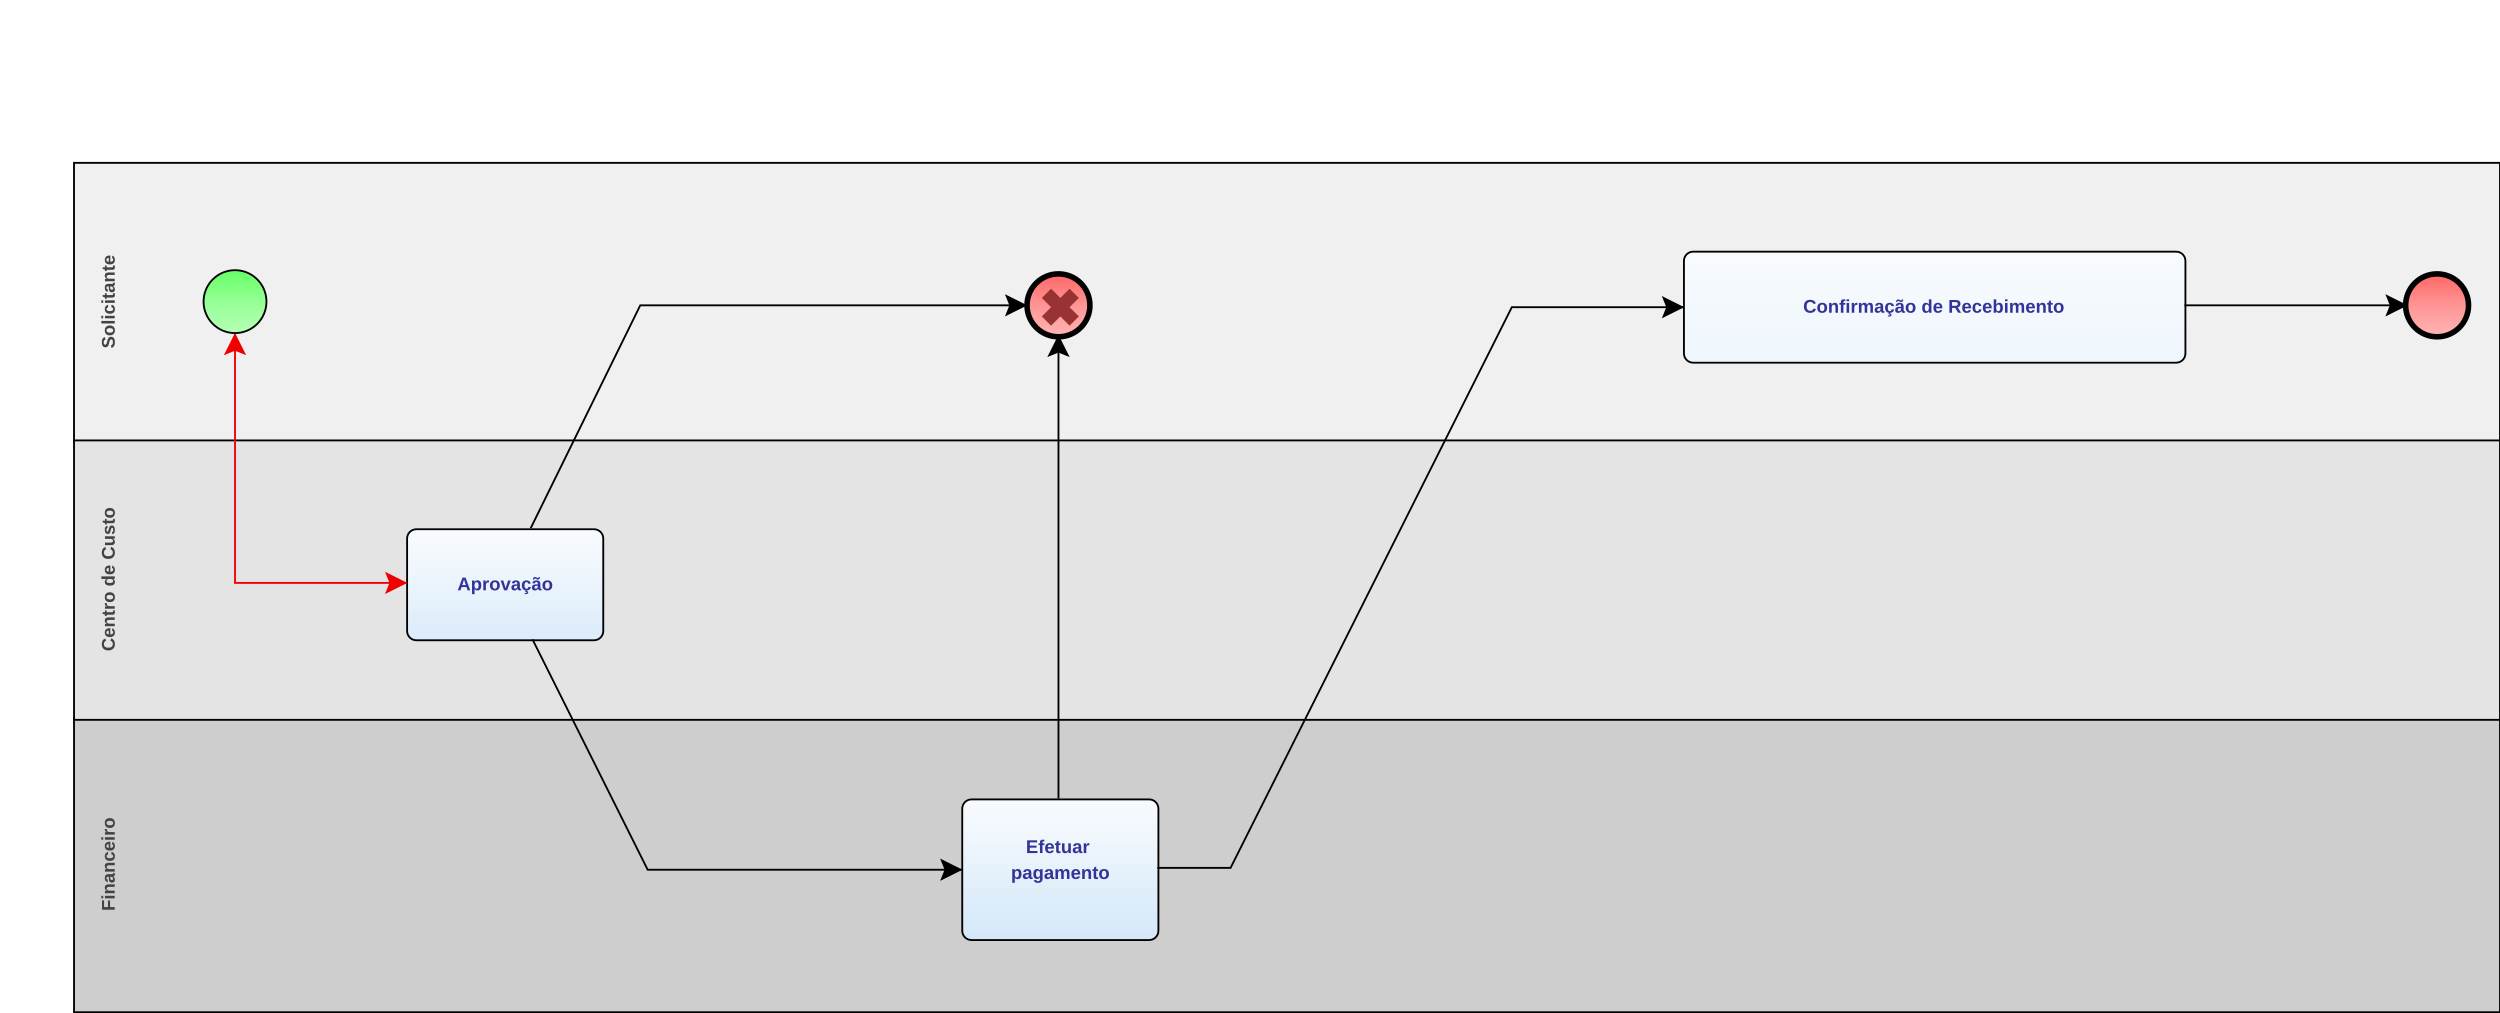
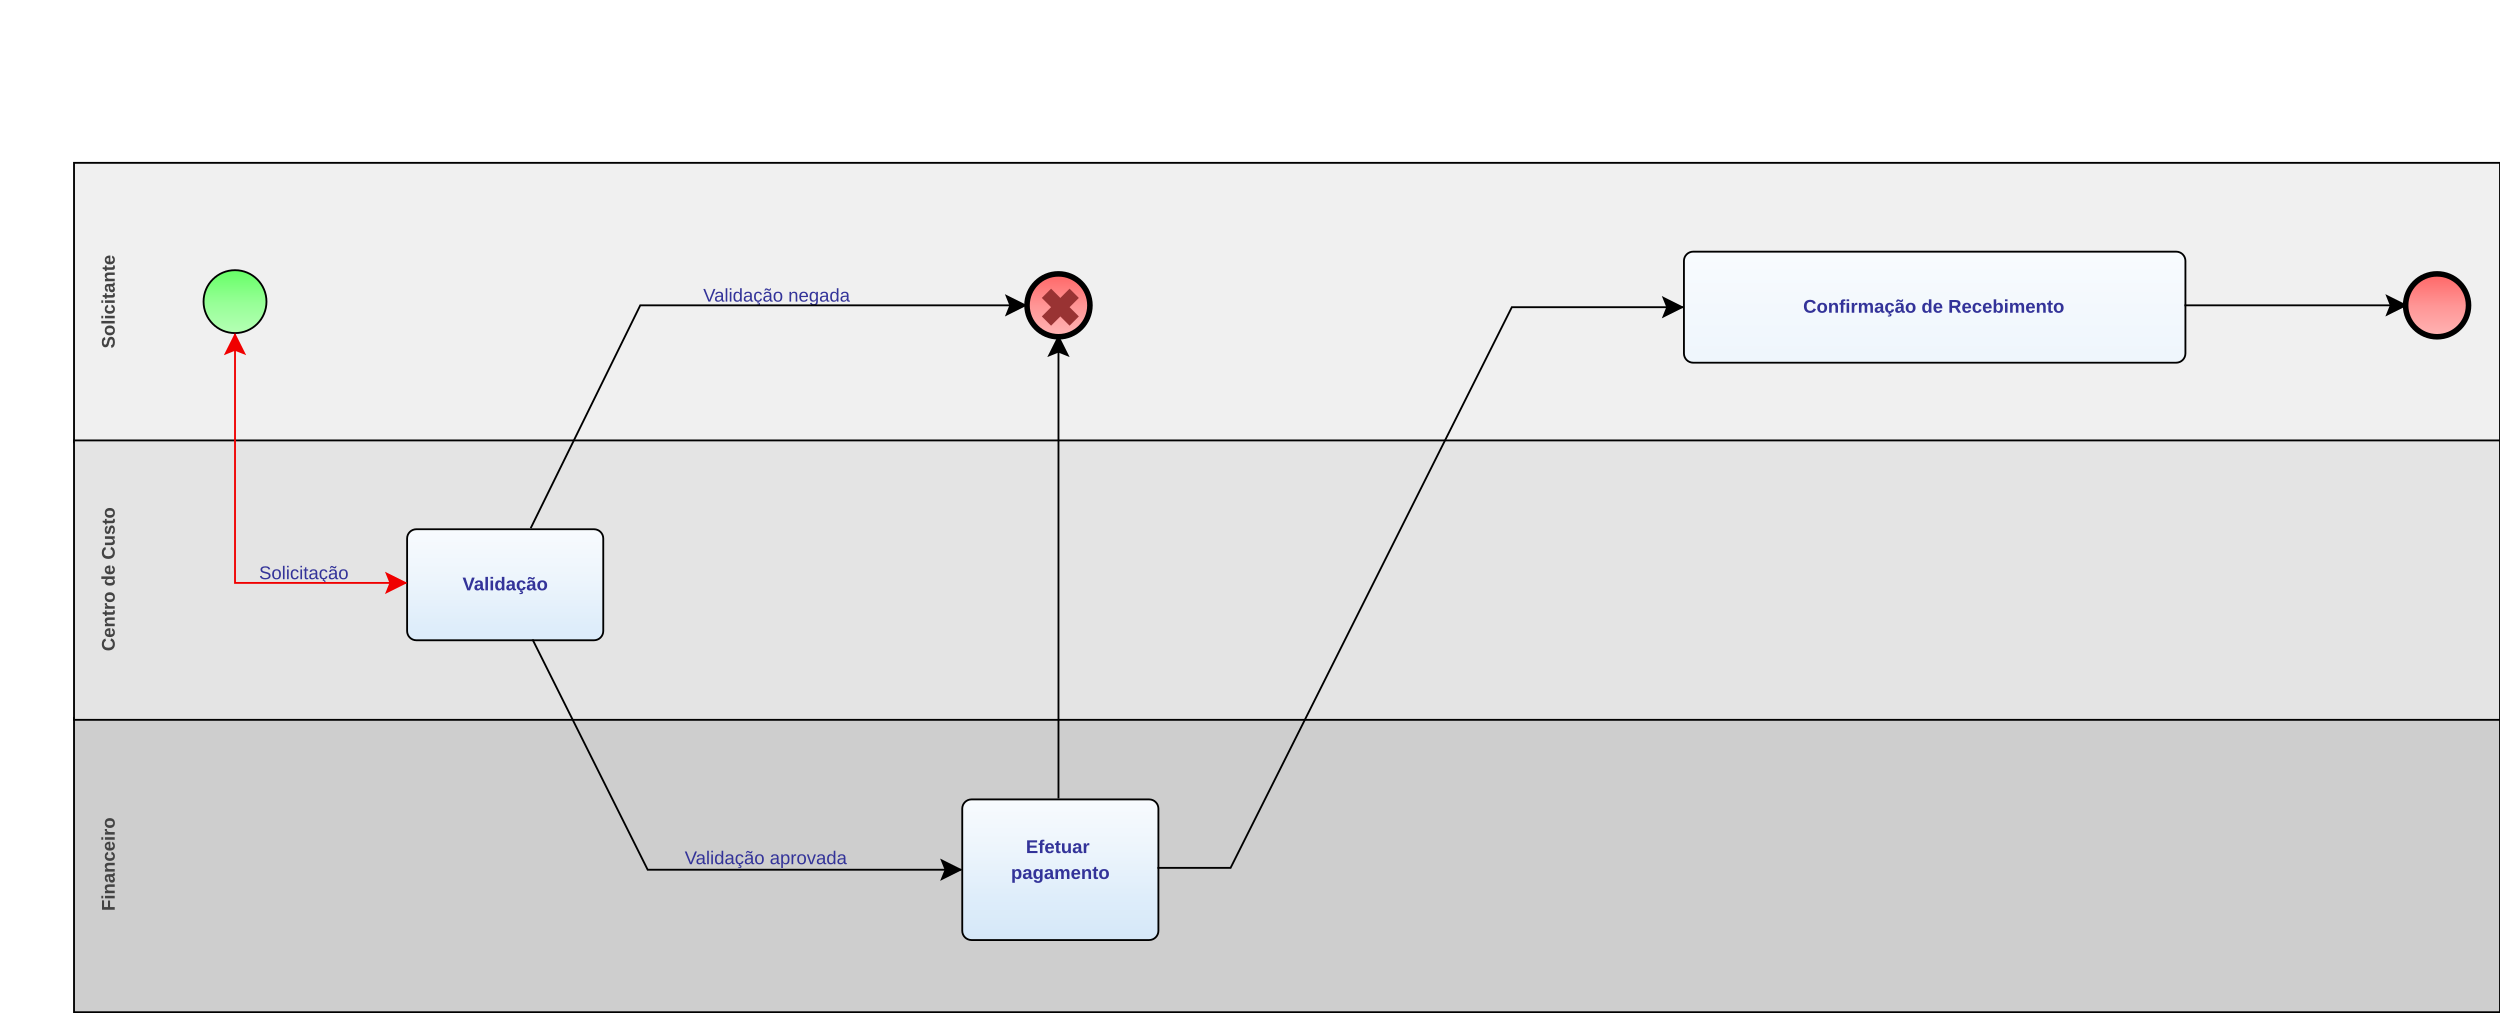
<svg xmlns="http://www.w3.org/2000/svg" xmlns:xlink="http://www.w3.org/1999/xlink" style="stroke-dasharray:none; shape-rendering:auto; font-family:'Arial'; text-rendering:auto; fill-opacity:1; color-interpolation:auto; color-rendering:auto; font-size:12; fill:black; stroke:black; image-rendering:auto; stroke-miterlimit:10; stroke-linecap:square; stroke-linejoin:miter; font-style:normal; stroke-width:1; stroke-dashoffset:0; font-weight:normal; stroke-opacity:1;" contentScriptType="text/ecmascript" preserveAspectRatio="xMidYMid meet" zoomAndPan="magnify" version="1.0" contentStyleType="text/css" xml:xlink="http://www.w3.org/1999/xlink" width="1351" height="547">
  <rect x="40" y="88" width="1311" height="151" ry="0" rx="0" style="stroke:#000000; fill:#F0F0F0" />
  <g componentSequence="16">
    <text x="-163" y="48" transform="rotate(270)" text-anchor="middle" style="font-weight:bold;font-size:10px;stroke:none; fill:#434343">
      <tspan dy="14" x="-163">Solicitante</tspan>
    </text>
  </g>
  <rect x="40" y="388" width="1311" height="159" ry="0" rx="0" style="stroke:#000000; fill:#CECECE" />
  <g componentSequence="18">
    <text x="-467" y="48" transform="rotate(270)" text-anchor="middle" style="font-weight:bold;font-size:10px;stroke:none; fill:#434343">
      <tspan dy="14" x="-467">Financeiro</tspan>
    </text>
  </g>
  <rect x="40" y="238" width="1311" height="151" ry="0" rx="0" style="stroke:#000000; fill:#E4E4E4" />
  <g componentSequence="17">
    <text x="-313" y="48" transform="rotate(270)" text-anchor="middle" style="font-weight:bold;font-size:10px;stroke:none; fill:#434343">
      <tspan dy="14" x="-313">Centro de Custo</tspan>
    </text>
  </g>
  <g sequence="1">
-     <ellipse cx="127" cy="163" rx="17" ry="17" stroke-width="1" style="fill:url(#linearGradient66FF6696FF96B6FFB6_1316926909);" stroke="336633" />
+     <ellipse cx="127" cy="163" rx="17" ry="17" stroke-width="1" style="fill:url(#linearGradient66FF6696FF96B6FFB6_2083992996);" stroke="336633" />
  </g>
  <g sequence="2">
-     <rect x="220" y="286" width="106" height="60" ry="5" rx="5" style="fill:url(#linearGradientF8FBFEEDF5FCDEEDFAD4E7F8E2E5E9_1085882882);" stroke="191970" />
+     <rect x="220" y="286" width="106" height="60" ry="5" rx="5" style="fill:url(#linearGradientF8FBFEEDF5FCDEEDFAD4E7F8E2E5E9_1928381522);" stroke="191970" />
  </g>
  <g componentSequence="2">
    <text x="273" y="305" text-anchor="middle" style="font-weight:bold;font-size:10px;stroke:none; fill:#333399">
-       <tspan dy="14" x="273">Aprovação</tspan>
+       <tspan dy="14" x="273">Validação</tspan>
    </text>
  </g>
  <g sequence="3">
-     <rect x="520" y="432" width="106" height="76" ry="5" rx="5" style="fill:url(#linearGradientF8FBFEEDF5FCDEEDFAD4E7F8E2E5E9_1149689549);" stroke="191970" />
+     <rect x="520" y="432" width="106" height="76" ry="5" rx="5" style="fill:url(#linearGradientF8FBFEEDF5FCDEEDFAD4E7F8E2E5E9_1993301716);" stroke="191970" />
  </g>
  <g componentSequence="3">
    <text x="573" y="447" text-anchor="middle" style="font-weight:bold;font-size:10px;stroke:none; fill:#333399">
      <tspan dy="14" x="573">Efetuar</tspan>
      <tspan dy="14" x="573">pagamento</tspan>
    </text>
  </g>
  <g sequence="9">
-     <ellipse cx="572" cy="165" rx="17" ry="17" stroke-width="3" style="fill:url(#linearGradientFF6666FF9696FFB6B6_25446457);" stroke="993333" />
+     <ellipse cx="572" cy="165" rx="17" ry="17" stroke-width="3" style="fill:url(#linearGradientFF6666FF9696FFB6B6_869125737);" stroke="993333" />
  </g>
  <g sequence="9">
    <polygon points=" 563 161 568 156 573 161 578 156 583 161 578 166 583 171 578 176 573 171 568 176 563 171 568 166" style="stroke:none; fill:#993333" />
  </g>
  <g sequence="14">
-     <ellipse cx="1317" cy="165" rx="17" ry="17" stroke-width="3" style="fill:url(#linearGradientFF6666FF9696FFB6B6_988600041);" stroke="993333" />
+     <ellipse cx="1317" cy="165" rx="17" ry="17" stroke-width="3" style="fill:url(#linearGradientFF6666FF9696FFB6B6_1989302177);" stroke="993333" />
  </g>
  <g sequence="20">
-     <rect x="910" y="136" width="271" height="60" ry="5" rx="5" style="fill:url(#linearGradientF8FBFEEDF5FCDEEDFAD4E7F8E2E5E9_810494692);" stroke="191970" />
+     <rect x="910" y="136" width="271" height="60" ry="5" rx="5" style="fill:url(#linearGradientF8FBFEEDF5FCDEEDFAD4E7F8E2E5E9_37019509);" stroke="191970" />
  </g>
  <g componentSequence="20">
    <text x="1045" y="155" text-anchor="middle" style="font-weight:bold;font-size:10px;stroke:none; fill:#333399">
      <tspan dy="14" x="1045">Confirmação de Recebimento</tspan>
    </text>
  </g>
  <g componentSequence="5">
-     <text x="137" y="294" style="font-size:10px;font-weight:none;stroke:none; fill:#333399" text-anchor="left" />
+     <text x="140" y="299" style="font-size:10px;font-weight:none;stroke:none; fill:#333399" text-anchor="left">
+       <tspan dy="14" x="140">Solicitação</tspan>
+     </text>
  </g>
  <g componentSequence="6">
-     <text x="375" y="470" style="font-size:10px;font-weight:none;stroke:none; fill:#333399" text-anchor="left" />
+     <text x="370" y="453" style="font-size:10px;font-weight:none;stroke:none; fill:#333399" text-anchor="left">
+       <tspan dy="14" x="370">Validação aprovada</tspan>
+     </text>
  </g>
  <g componentSequence="12">
-     <text x="393" y="165" style="font-size:10px;font-weight:none;stroke:none; fill:#333399" text-anchor="left" />
+     <text x="380" y="149" style="font-size:10px;font-weight:none;stroke:none; fill:#333399" text-anchor="left">
+       <tspan dy="14" x="380">Validação negada</tspan>
+     </text>
  </g>
  <g componentSequence="13">
-     <text x="582" y="307" style="font-size:10px;font-weight:none;stroke:none; fill:#333399" text-anchor="left" />
+     <text x="510" y="299" style="font-size:10px;font-weight:none;stroke:none; fill:#333399" text-anchor="left" />
  </g>
  <g componentSequence="15">
    <text x="1250" y="165" style="font-size:10px;font-weight:none;stroke:none; fill:#333399" text-anchor="left" />
  </g>
  <g componentSequence="19">
    <text x="763" y="294" style="font-size:10px;font-weight:none;stroke:none; fill:#333399" text-anchor="left" />
  </g>
  <path style="fill:none; stroke:#F00000;stroke-width:1" d="M127.0 181.0 L127.0 315.0 L219.0 315.0" />
  <polygon style="fill:#F00000; stroke:#F00000;" points=" 209 310 219 315 209 320 211 315" />
  <polygon style="fill:#F00000; stroke:#F00000;" points=" 122 191 127 181 132 191 127 189" />
  <path style="fill:none; stroke:#000000;stroke-width:1" d="M288.0 346.0 L350.0 470.0 L519.0 470.0" />
  <polygon style="fill:#000000; stroke:#000000;" points=" 509 465 519 470 509 475 511 470" />
  <path style="fill:none; stroke:#000000;stroke-width:1" d="M287.0 285.0 L346.0 165.0 L554.0 165.0" />
  <polygon style="fill:#000000; stroke:#000000;" points=" 544 160 554 165 544 170 546 165" />
  <path style="fill:none; stroke:#000000;stroke-width:1" d="M572.0 431.0 L572.0 182.0" />
  <polygon style="fill:#000000; stroke:#000000;" points=" 567 192 572 182 577 192 572 190" />
  <path style="fill:none; stroke:#000000;stroke-width:1" d="M1181.0 165.0 L1300.0 165.0" />
  <polygon style="fill:#000000; stroke:#000000;" points=" 1290 160 1300 165 1290 170 1292 165" />
  <path style="fill:none; stroke:#000000;stroke-width:1" d="M626.0 469.0 L665.0 469.0 L817.0 166.0 L909.0 166.0" />
  <polygon style="fill:#000000; stroke:#000000;" points=" 899 161 909 166 899 171 901 166" />
  <defs>
-     <linearGradient xlink:href="#linearGradient66FF6696FF96B6FFB6" id="linearGradient66FF6696FF96B6FFB6_1316926909" x1="0" y1="146.0" x2="0" y2="181.0" gradientUnits="userSpaceOnUse" xlink:type="simple" xlink:actuate="onLoad" xlink:show="other" />
+     <linearGradient xlink:href="#linearGradient66FF6696FF96B6FFB6" id="linearGradient66FF6696FF96B6FFB6_2083992996" x1="0" y1="146.0" x2="0" y2="181.0" gradientUnits="userSpaceOnUse" xlink:type="simple" xlink:actuate="onLoad" xlink:show="other" />
    <linearGradient id="linearGradient66FF6696FF96B6FFB6">
      <stop style="stop-color:#66FF66;stop-opacity:1;" offset="0.0" id="stop66FF66" />
      <stop style="stop-color:#96FF96;stop-opacity:1;" offset="0.5" id="stop96FF96" />
      <stop style="stop-color:#B6FFB6;stop-opacity:1;" offset="1.0" id="stopB6FFB6" />
    </linearGradient>
-     <linearGradient xlink:href="#linearGradientF8FBFEEDF5FCDEEDFAD4E7F8E2E5E9" id="linearGradientF8FBFEEDF5FCDEEDFAD4E7F8E2E5E9_1085882882" x1="0" y1="286.0" x2="0" y2="392.0" gradientUnits="userSpaceOnUse" xlink:type="simple" xlink:actuate="onLoad" xlink:show="other" />
+     <linearGradient xlink:href="#linearGradientF8FBFEEDF5FCDEEDFAD4E7F8E2E5E9" id="linearGradientF8FBFEEDF5FCDEEDFAD4E7F8E2E5E9_1928381522" x1="0" y1="286.0" x2="0" y2="392.0" gradientUnits="userSpaceOnUse" xlink:type="simple" xlink:actuate="onLoad" xlink:show="other" />
    <linearGradient id="linearGradientF8FBFEEDF5FCDEEDFAD4E7F8E2E5E9">
      <stop style="stop-color:#F8FBFE;stop-opacity:1;" offset="0.0" id="stopF8FBFE" />
      <stop style="stop-color:#EDF5FC;stop-opacity:1;" offset="0.25" id="stopEDF5FC" />
      <stop style="stop-color:#DEEDFA;stop-opacity:1;" offset="0.5" id="stopDEEDFA" />
      <stop style="stop-color:#D4E7F8;stop-opacity:1;" offset="0.75" id="stopD4E7F8" />
      <stop style="stop-color:#E2E5E9;stop-opacity:1;" offset="1.0" id="stopE2E5E9" />
    </linearGradient>
-     <linearGradient xlink:href="#linearGradientF8FBFEEDF5FCDEEDFAD4E7F8E2E5E9" id="linearGradientF8FBFEEDF5FCDEEDFAD4E7F8E2E5E9_1149689549" x1="0" y1="432.0" x2="0" y2="538.0" gradientUnits="userSpaceOnUse" xlink:type="simple" xlink:actuate="onLoad" xlink:show="other" />
-     <linearGradient xlink:href="#linearGradientFF6666FF9696FFB6B6" id="linearGradientFF6666FF9696FFB6B6_25446457" x1="0" y1="148.0" x2="0" y2="183.0" gradientUnits="userSpaceOnUse" xlink:type="simple" xlink:actuate="onLoad" xlink:show="other" />
+     <linearGradient xlink:href="#linearGradientF8FBFEEDF5FCDEEDFAD4E7F8E2E5E9" id="linearGradientF8FBFEEDF5FCDEEDFAD4E7F8E2E5E9_1993301716" x1="0" y1="432.0" x2="0" y2="538.0" gradientUnits="userSpaceOnUse" xlink:type="simple" xlink:actuate="onLoad" xlink:show="other" />
+     <linearGradient xlink:href="#linearGradientFF6666FF9696FFB6B6" id="linearGradientFF6666FF9696FFB6B6_869125737" x1="0" y1="148.0" x2="0" y2="183.0" gradientUnits="userSpaceOnUse" xlink:type="simple" xlink:actuate="onLoad" xlink:show="other" />
    <linearGradient id="linearGradientFF6666FF9696FFB6B6">
      <stop style="stop-color:#FF6666;stop-opacity:1;" offset="0.0" id="stopFF6666" />
      <stop style="stop-color:#FF9696;stop-opacity:1;" offset="0.5" id="stopFF9696" />
      <stop style="stop-color:#FFB6B6;stop-opacity:1;" offset="1.0" id="stopFFB6B6" />
    </linearGradient>
-     <linearGradient xlink:href="#linearGradientFF6666FF9696FFB6B6" id="linearGradientFF6666FF9696FFB6B6_988600041" x1="0" y1="148.0" x2="0" y2="183.0" gradientUnits="userSpaceOnUse" xlink:type="simple" xlink:actuate="onLoad" xlink:show="other" />
-     <linearGradient xlink:href="#linearGradientF8FBFEEDF5FCDEEDFAD4E7F8E2E5E9" id="linearGradientF8FBFEEDF5FCDEEDFAD4E7F8E2E5E9_810494692" x1="0" y1="136.0" x2="0" y2="407.0" gradientUnits="userSpaceOnUse" xlink:type="simple" xlink:actuate="onLoad" xlink:show="other" />
+     <linearGradient xlink:href="#linearGradientFF6666FF9696FFB6B6" id="linearGradientFF6666FF9696FFB6B6_1989302177" x1="0" y1="148.0" x2="0" y2="183.0" gradientUnits="userSpaceOnUse" xlink:type="simple" xlink:actuate="onLoad" xlink:show="other" />
+     <linearGradient xlink:href="#linearGradientF8FBFEEDF5FCDEEDFAD4E7F8E2E5E9" id="linearGradientF8FBFEEDF5FCDEEDFAD4E7F8E2E5E9_37019509" x1="0" y1="136.0" x2="0" y2="407.0" gradientUnits="userSpaceOnUse" xlink:type="simple" xlink:actuate="onLoad" xlink:show="other" />
  </defs>
</svg>
